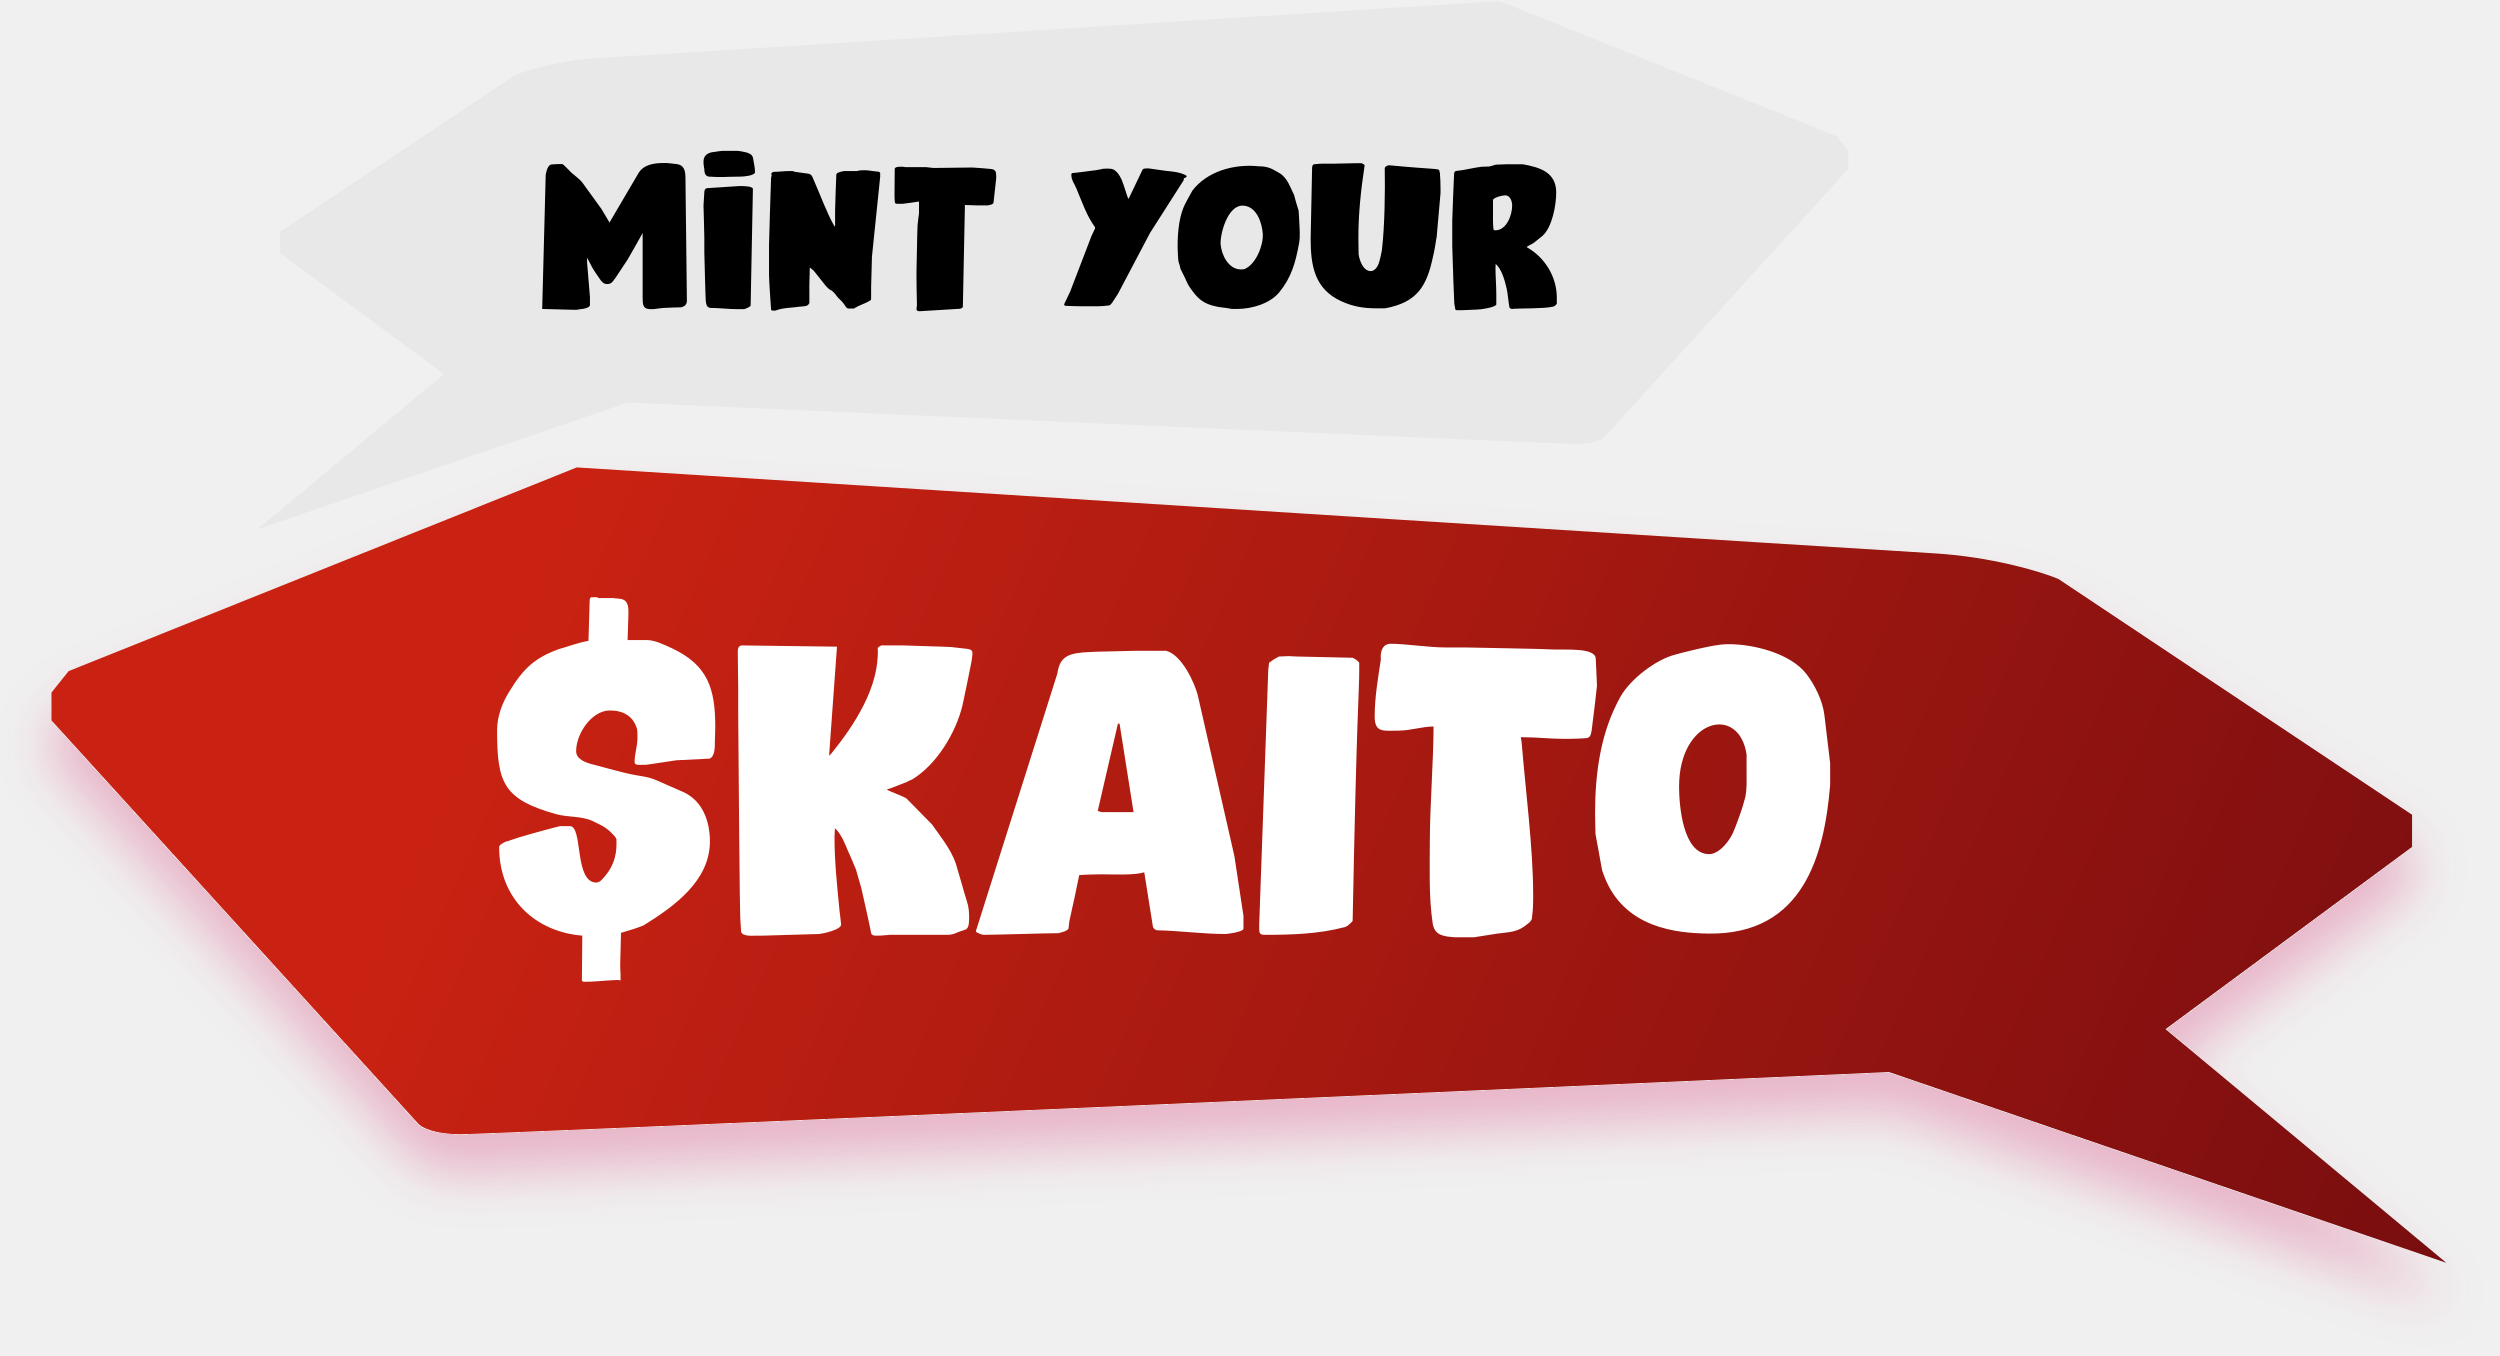
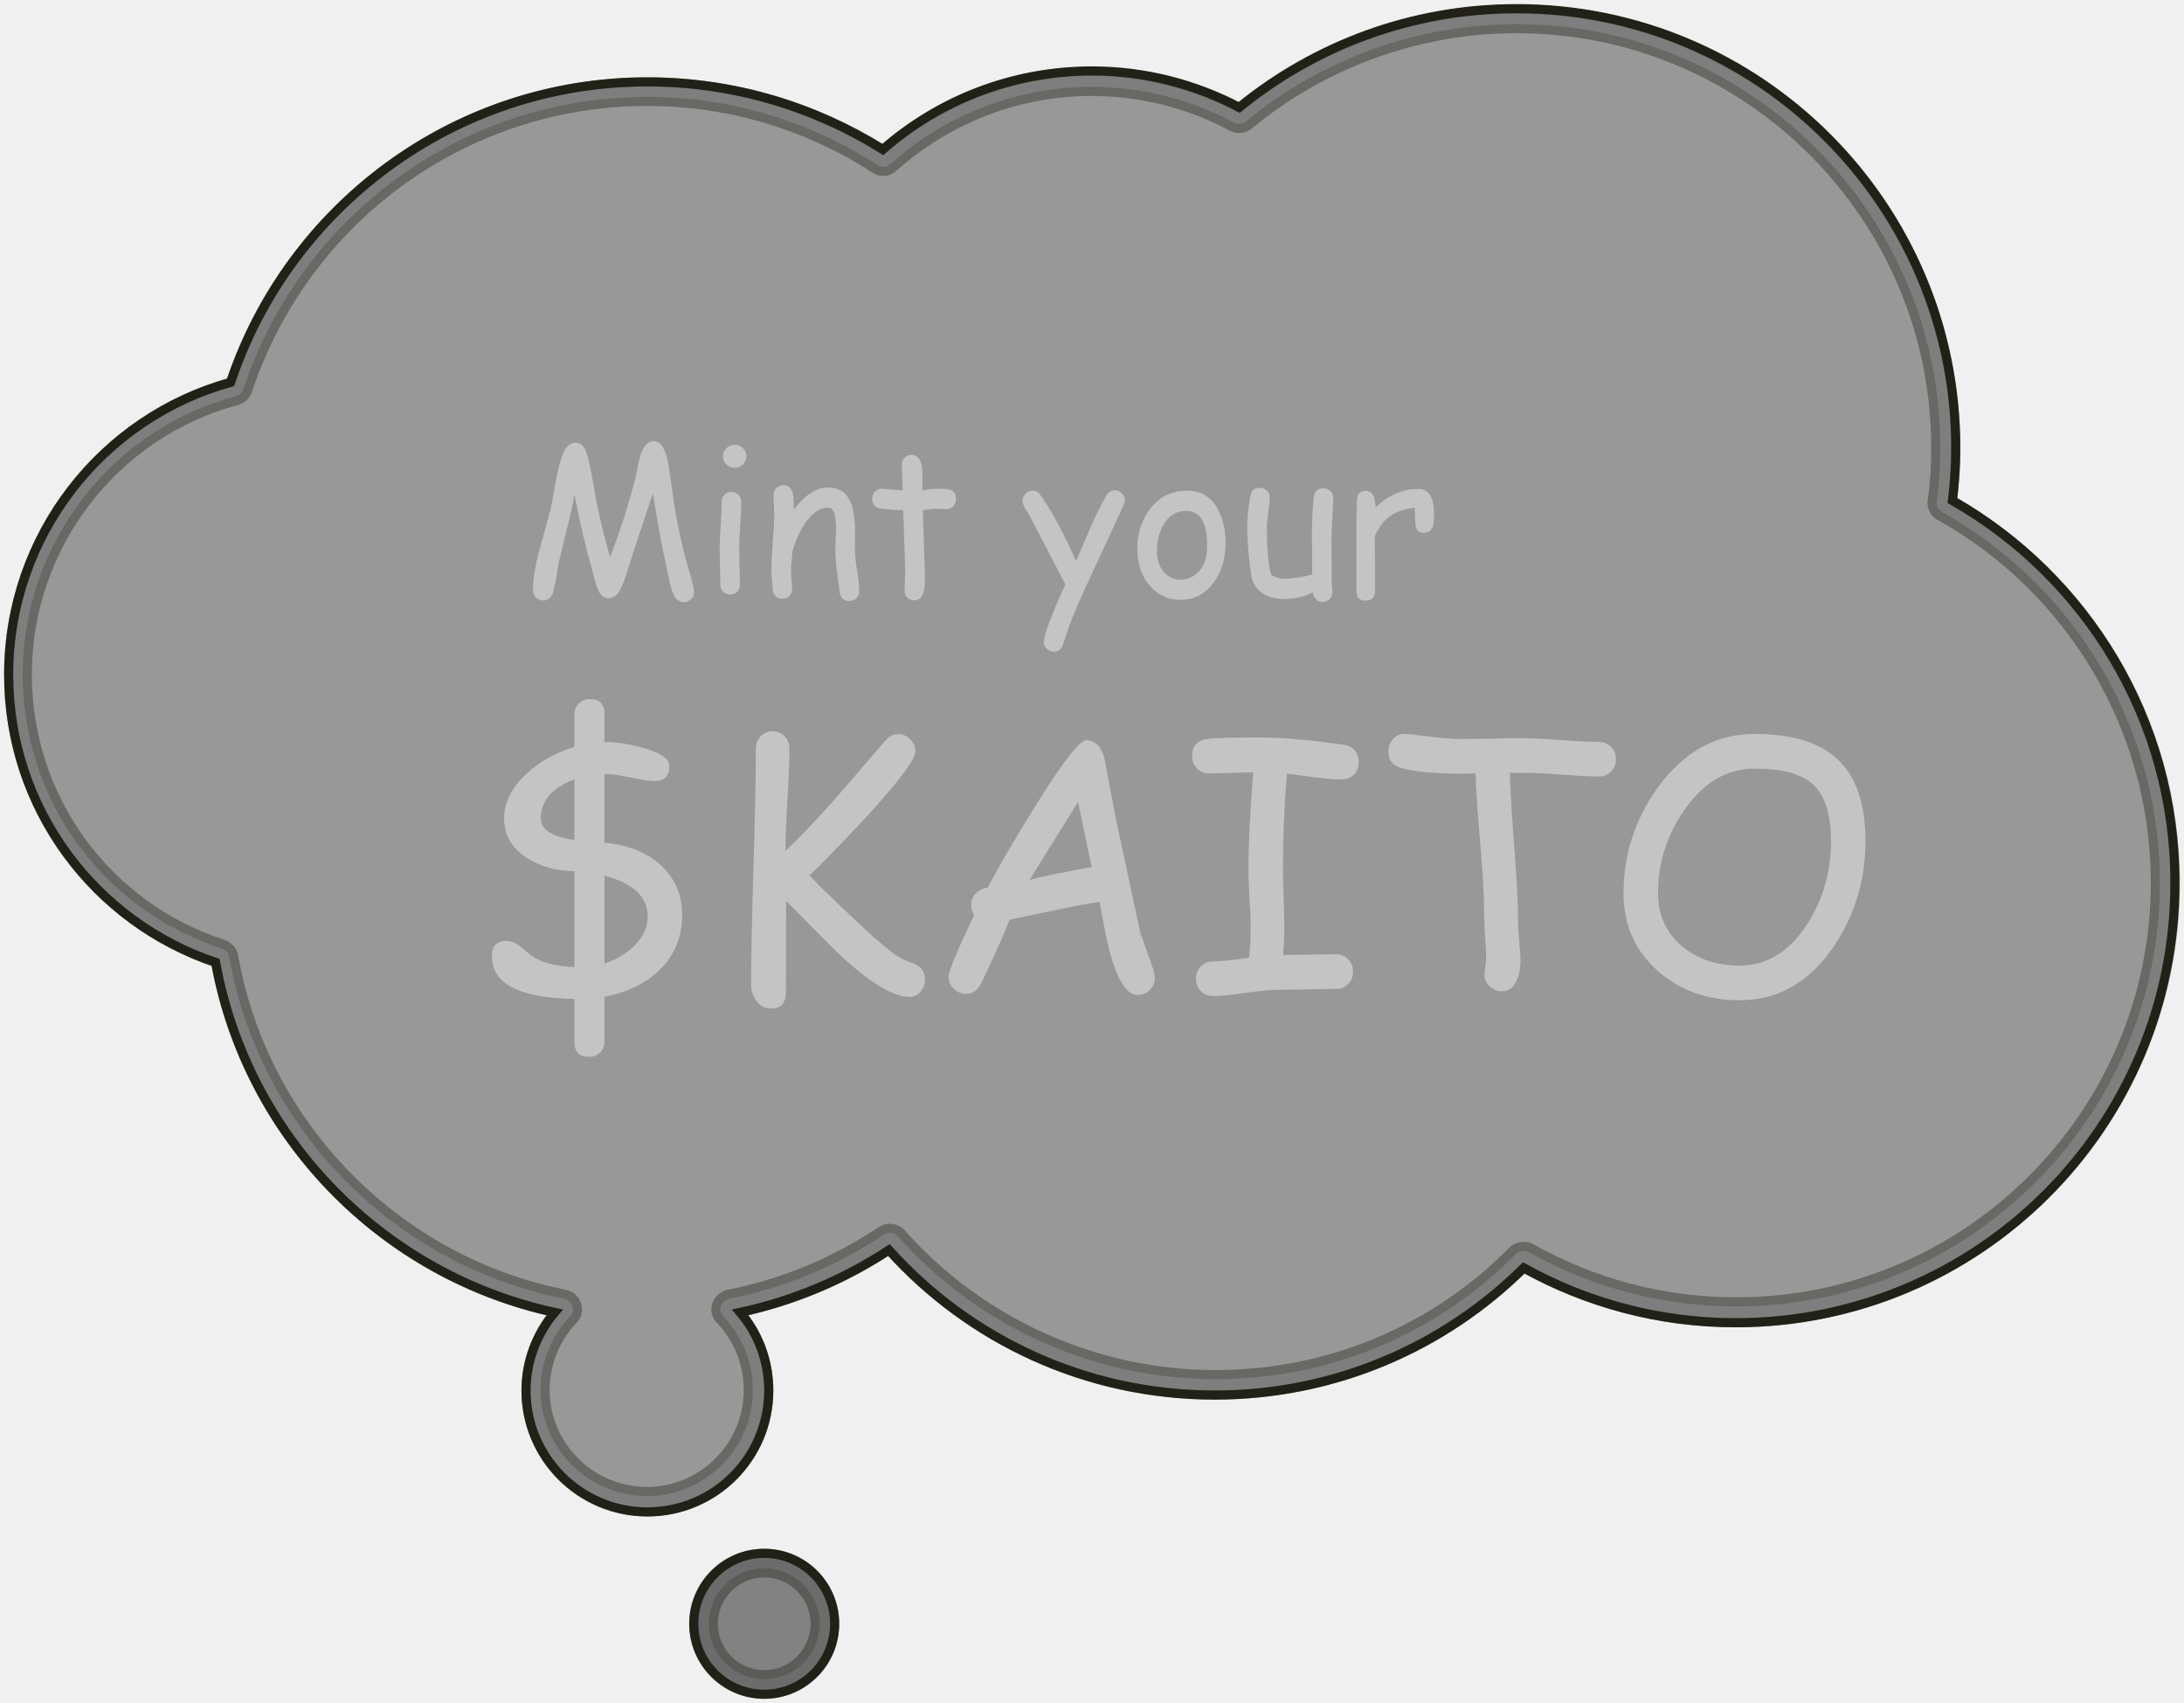
- <svg xmlns="http://www.w3.org/2000/svg" width="583" height="316" viewBox="0 0 583 316" fill="none">
-   <g filter="url(#filter0_d_504_33)">
-     <path d="M562.5 197.5L505 240L570.5 294.5L440.5 250C332.167 254.833 113.9 264.5 107.5 264.5C101.1 264.5 98.167 262.833 97.5 262L12 168V161.5L16 156.5L134.5 109C234 115.333 436.5 128.2 450.5 129C464.5 129.8 476 133.333 480 135L562.5 190V197.5Z" fill="url(#paint0_linear_504_33)" />
+ <svg xmlns="http://www.w3.org/2000/svg" width="331" height="258" viewBox="0 0 331 258" fill="none">
+   <path d="M329.62 133.877C329.689 108.977 316.016 87.31 295.911 75.833C296.224 73.259 296.41 70.565 296.41 67.868C296.41 31.109 266.612 1.311 229.853 1.311C213.935 1.311 199.313 6.904 187.81 16.266C181.129 12.765 173.516 10.75 165.5 10.75C153.384 10.75 142.284 15.226 133.805 22.639C123.457 16.195 111.226 12.404 98.116 12.404C68.726 12.404 43.755 31.519 34.947 57.931C15.544 63.299 1.311 81.116 1.311 102.25C1.311 122.531 14.415 139.707 32.675 145.837C37.477 172.265 57.949 193.218 84.057 198.866C81.383 202.055 79.719 206.196 79.719 210.698C79.719 220.863 87.951 229.095 98.116 229.095C108.28 229.095 116.512 220.863 116.512 210.698C116.512 206.203 114.909 202.058 112.187 198.864C120.372 197.097 127.997 193.835 134.723 189.417C146.895 202.941 164.546 211.387 184.103 211.387C202.364 211.387 218.921 204.021 230.935 192.124C240.439 197.397 251.414 200.432 263.063 200.432C299.822 200.432 329.619 170.636 329.62 133.877Z" fill="#151515" fill-opacity="0.4" stroke="#212117" stroke-width="1.378" />
+   <path d="M115.823 235.365C109.93 235.365 105.143 240.152 105.143 246.044C105.143 251.937 109.93 256.724 115.823 256.724C121.715 256.724 126.502 251.937 126.502 246.044C126.502 240.152 121.715 235.365 115.823 235.365Z" fill="#151515" fill-opacity="0.5" stroke="#212117" stroke-width="1.378" />
+   <path opacity="0.4" d="M184.172 208.287C166.042 208.287 148.66 200.448 136.595 186.883C135.793 185.982 134.522 185.915 133.589 186.475L133.575 186.484L133.56 186.493C126.537 191.198 118.768 194.469 110.386 196.104L110.368 196.108L110.351 196.112C109.587 196.303 108.921 196.871 108.632 197.641C108.331 198.445 108.531 199.346 109.129 199.949C111.898 202.852 113.411 206.607 113.411 210.629C113.411 219.135 106.487 225.994 98.047 225.994C89.537 225.994 82.613 219.066 82.613 210.629C82.613 206.674 84.128 202.851 86.896 199.949C87.494 199.346 87.694 198.445 87.392 197.641C87.114 196.898 86.53 196.302 85.656 196.108L85.648 196.106L85.64 196.105C60.087 191.062 39.912 170.482 35.409 144.863C35.291 143.992 34.572 143.347 33.867 143.082L33.853 143.077L33.838 143.072C16.07 137.308 4.136 120.899 4.136 102.181C4.136 82.788 17.223 65.7 35.934 60.681C36.709 60.485 37.31 59.902 37.521 59.185C46.251 33.014 70.515 15.366 98.116 15.366C110.383 15.366 122.309 18.91 132.601 25.588C133.49 26.179 134.588 26.071 135.362 25.393L135.367 25.389C143.649 17.989 154.304 13.851 165.431 13.851C172.829 13.851 180.226 15.684 186.738 19.211L186.748 19.216L186.758 19.221C187.54 19.612 188.595 19.526 189.3 18.925C200.683 9.522 215.064 4.342 229.853 4.342C264.887 4.342 293.379 32.834 293.379 67.868C293.379 70.462 293.242 73.115 292.835 75.899L292.833 75.911L292.832 75.922C292.74 76.749 293.092 77.762 294.032 78.198C314.126 89.449 326.657 110.709 326.657 133.737C326.657 168.771 298.166 197.263 263.131 197.263C252.225 197.263 241.456 194.468 231.985 189.085L231.955 189.068L231.924 189.054C231.054 188.667 229.92 188.849 229.228 189.541L229.225 189.544C217.229 201.676 201.215 208.287 184.172 208.287ZM263.063 200.432L263.065 200.432C299.89 200.293 329.689 170.567 329.689 133.806C329.689 108.977 316.086 87.31 295.911 75.9C296.224 73.326 296.41 70.633 296.41 67.937C296.41 31.177 266.613 1.38 229.853 1.38C213.935 1.38 199.313 6.973 187.81 16.334C181.129 12.834 173.516 10.819 165.5 10.819C153.385 10.819 142.286 15.294 133.807 22.706C123.458 16.194 111.226 12.404 98.116 12.404C68.726 12.404 43.755 31.519 34.947 57.93C15.544 63.299 1.311 81.116 1.311 102.249C1.311 122.531 14.415 139.707 32.675 145.837C37.477 172.265 57.949 193.218 84.057 198.866C81.383 202.054 79.719 206.196 79.719 210.698C79.719 220.863 87.951 229.095 98.116 229.095C108.28 229.095 116.512 220.863 116.512 210.698C116.512 206.202 114.909 202.058 112.187 198.864C120.372 197.097 127.997 193.835 134.723 189.417C146.895 202.94 164.546 211.387 184.103 211.387C202.364 211.387 218.921 204.02 230.935 192.124C240.439 197.397 251.414 200.432 263.063 200.432Z" fill="#151515" fill-opacity="0.5" stroke="#212117" stroke-width="1.378" />
+   <path opacity="0.4" d="M115.823 235.365C109.93 235.365 105.143 240.152 105.143 246.044C105.143 251.937 109.93 256.724 115.823 256.724C121.715 256.724 126.502 251.937 126.502 246.044C126.502 240.152 121.715 235.365 115.823 235.365ZM115.823 253.761C111.587 253.761 108.106 250.28 108.106 246.044C108.106 241.808 111.587 238.327 115.823 238.327C120.058 238.327 123.539 241.808 123.539 246.044C123.539 250.28 120.058 253.761 115.823 253.761Z" fill="#151515" fill-opacity="0.5" stroke="#212117" stroke-width="1.378" />
+   <g style="mix-blend-mode:hard-light">
+     <path d="M87.055 127.289V118.097C83.658 119.377 81.96 121.358 81.96 124.037C81.96 125.693 83.658 126.777 87.055 127.289ZM91.613 132.692V146.006C93.422 145.391 94.933 144.487 96.145 143.292C97.493 141.926 98.167 140.45 98.167 138.862C98.167 135.892 95.983 133.835 91.613 132.692ZM91.613 108.112V112.439H91.715C93.354 112.439 95.223 112.72 97.323 113.284C100.071 114.018 101.445 114.957 101.445 116.1C101.445 117.602 100.685 118.353 99.166 118.353C98.483 118.353 97.28 118.174 95.556 117.816C93.849 117.44 92.534 117.261 91.613 117.278V127.699C95.385 128.04 98.338 129.278 100.472 131.411C102.418 133.391 103.391 135.781 103.391 138.581C103.391 142.012 102.204 144.854 99.832 147.107C97.732 149.087 94.993 150.393 91.613 151.024V157.835C91.613 158.501 91.391 159.047 90.947 159.474C90.52 159.917 89.974 160.139 89.308 160.139C87.806 160.139 87.055 159.388 87.055 157.886V151.357C78.725 151.238 74.56 149.078 74.56 144.879C74.56 143.343 75.269 142.575 76.686 142.575C77.488 142.575 78.256 142.891 78.99 143.522C80.082 144.461 80.91 145.075 81.474 145.366C82.839 146.048 84.7 146.441 87.055 146.543V132.026H86.85C84.205 131.924 81.917 131.275 79.989 130.08C77.599 128.612 76.404 126.572 76.404 123.961C76.404 121.622 77.496 119.42 79.681 117.355C81.695 115.443 84.153 114.052 87.055 113.181V108.265C87.055 107.6 87.277 107.045 87.721 106.601C88.182 106.157 88.745 105.935 89.411 105.935C90.879 105.935 91.613 106.661 91.613 108.112ZM137.879 151.05C135.285 151.05 131.589 148.771 126.793 144.213L119.137 136.507V136.865L119.112 150.282C119.112 151.972 118.369 152.816 116.884 152.816C115.911 152.816 115.134 152.39 114.554 151.536C114.076 150.836 113.837 150.077 113.837 149.257C113.837 145.263 113.957 139.289 114.196 131.335C114.435 123.38 114.554 117.415 114.554 113.437C114.554 112.703 114.793 112.08 115.271 111.568C115.766 111.056 116.372 110.8 117.089 110.8C117.823 110.8 118.429 111.056 118.907 111.568C119.402 112.08 119.649 112.703 119.649 113.437C119.649 115.093 119.547 117.671 119.342 121.17C119.137 124.55 119.043 127.136 119.06 128.928C121.348 126.76 123.934 124.037 126.818 120.76L134.167 112.234C134.747 111.568 135.396 111.235 136.113 111.235C136.795 111.235 137.401 111.491 137.931 112.004C138.46 112.516 138.724 113.139 138.724 113.873C138.724 114.999 136.522 118.003 132.118 122.885C129.08 126.214 125.939 129.474 122.696 132.666C124.744 134.817 127.954 137.906 132.323 141.935L135.012 144.188C135.985 144.939 137.034 145.502 138.161 145.878C139.509 146.322 140.184 147.166 140.184 148.413C140.184 148.993 140.005 149.548 139.646 150.077C139.202 150.725 138.613 151.05 137.879 151.05ZM172.419 150.768C170.849 150.768 169.483 148.754 168.323 144.726C167.879 143.189 167.324 140.501 166.658 136.66C164.917 136.899 162.639 137.326 159.822 137.94L153.011 139.349C152.158 141.585 150.698 144.854 148.633 149.155C148.087 150.111 147.344 150.589 146.406 150.589C145.723 150.589 145.108 150.341 144.562 149.846C144.033 149.351 143.768 148.737 143.768 148.003C143.768 147.184 145.057 144.068 147.635 138.657C147.344 138.214 147.199 137.701 147.199 137.121C147.199 135.739 148.036 134.851 149.708 134.458C151.654 130.805 154.112 126.606 157.082 121.861C161.128 115.392 163.646 112.157 164.636 112.157C165.984 112.157 166.906 113.096 167.401 114.974L169.014 123.577L172.829 141.371L174.288 145.417C174.783 146.799 175.031 147.721 175.031 148.182C175.031 148.916 174.766 149.531 174.237 150.026C173.708 150.521 173.102 150.768 172.419 150.768ZM163.381 121.503L156.058 133.306C158.124 132.777 161.256 132.137 165.455 131.386L163.381 121.503ZM203.272 118.097C202.18 118.097 200.806 117.986 199.15 117.764L195.028 117.227C194.635 122.194 194.439 126.939 194.439 131.463C194.439 132.657 194.473 134.134 194.541 135.892C194.61 137.65 194.644 139.127 194.644 140.322C194.644 141.926 194.584 143.386 194.464 144.7L202.53 144.598C203.247 144.598 203.844 144.854 204.322 145.366C204.817 145.861 205.065 146.475 205.065 147.209C205.065 147.96 204.817 148.592 204.322 149.104C203.844 149.599 203.247 149.846 202.53 149.846C201.574 149.846 200.14 149.872 198.228 149.923C196.316 149.957 194.883 149.974 193.927 149.974C192.8 149.974 191.11 150.128 188.857 150.435C186.621 150.76 184.931 150.922 183.788 150.922C183.071 150.922 182.465 150.666 181.97 150.154C181.492 149.659 181.253 149.044 181.253 148.31C181.253 147.576 181.492 146.953 181.97 146.441C182.465 145.929 183.071 145.673 183.788 145.673C184.897 145.673 186.732 145.494 189.292 145.135C189.463 143.753 189.548 142.174 189.548 140.398C189.548 139.221 189.489 137.787 189.369 136.097C189.267 134.39 189.216 132.956 189.216 131.795C189.216 127.852 189.455 122.928 189.933 117.022L186.604 117.124L183.275 117.201C182.541 117.201 181.927 116.954 181.432 116.459C180.937 115.964 180.689 115.332 180.689 114.564C180.689 112.976 181.492 112.106 183.096 111.952C184.479 111.816 187.065 111.747 190.854 111.747C194.251 111.747 198.51 112.114 203.631 112.848C205.15 113.07 205.909 113.984 205.909 115.588C205.909 116.39 205.619 117.03 205.039 117.508C204.527 117.901 203.938 118.097 203.272 118.097ZM242.319 117.662C241.055 117.662 239.109 117.56 236.481 117.355C233.92 117.167 231.974 117.082 230.643 117.099H228.825C228.876 119.454 229.107 123.278 229.516 128.569C229.892 133.502 230.08 137.335 230.08 140.066C230.08 140.663 230.139 141.568 230.259 142.78C230.378 143.992 230.438 144.905 230.438 145.519C230.438 146.68 230.25 147.679 229.875 148.515C229.397 149.642 228.654 150.205 227.647 150.205C226.965 150.205 226.35 149.966 225.804 149.488C225.258 149.01 224.985 148.395 224.985 147.644C224.985 147.388 225.027 147.004 225.113 146.492C225.198 145.98 225.241 145.596 225.241 145.34C225.241 144.504 225.181 143.249 225.061 141.576C224.959 139.903 224.908 138.64 224.908 137.787C224.908 135.346 224.711 131.915 224.319 127.494C223.909 122.715 223.679 119.284 223.628 117.201L221.298 117.227C217.559 117.227 214.623 116.954 212.49 116.407C211.107 116.049 210.416 115.204 210.416 113.873C210.416 113.173 210.638 112.558 211.082 112.029C211.594 111.432 212.251 111.159 213.053 111.21C213.65 111.244 215.016 111.398 217.15 111.671C218.857 111.875 220.239 111.978 221.298 111.978C222.322 111.978 223.875 111.961 225.957 111.927C228.04 111.875 229.593 111.85 230.617 111.85C231.932 111.85 233.878 111.944 236.455 112.132C239.05 112.319 241.004 112.413 242.319 112.413C243.053 112.413 243.667 112.669 244.162 113.181C244.657 113.676 244.905 114.299 244.905 115.05C244.905 115.784 244.657 116.407 244.162 116.919C243.667 117.415 243.053 117.662 242.319 117.662ZM263.621 151.562C258.808 151.562 254.728 150.119 251.382 147.235C247.832 144.162 246.057 140.202 246.057 135.354C246.057 129.448 247.806 124.08 251.306 119.249C255.214 113.89 260.088 111.21 265.926 111.21C271.541 111.21 275.715 112.473 278.446 114.999C281.297 117.628 282.722 121.776 282.722 127.443C282.722 133.349 281.117 138.674 277.908 143.42C274.221 148.848 269.459 151.562 263.621 151.562ZM265.926 116.459C261.743 116.459 258.202 118.541 255.3 122.706C252.62 126.53 251.28 130.746 251.28 135.354C251.28 138.649 252.5 141.329 254.941 143.394C257.28 145.34 260.173 146.313 263.621 146.313C267.769 146.313 271.191 144.222 273.888 140.04C276.295 136.302 277.499 132.103 277.499 127.443C277.499 123.363 276.585 120.496 274.759 118.84C273.018 117.252 270.073 116.459 265.926 116.459Z" fill="#B6B6B6" />
  </g>
-   <path d="M65.314 59.016L103.51 87.248L60 123.451L146.356 93.89C218.32 97.101 363.31 103.522 367.561 103.522C371.813 103.522 373.761 102.415 374.204 101.862L431 39.419V35.102L428.343 31.78L349.626 0.227C283.53 4.434 149.013 12.981 139.714 13.513C130.414 14.044 122.774 16.391 120.117 17.498L65.314 54.034V59.016Z" fill="#E8E8E8" />
-   <path d="M146.544 143.312V142.544C146.544 139.088 144.432 139.76 142.992 139.472H139.536C139.248 139.184 138.768 139.28 138.48 139.28H137.808C137.808 139.28 137.52 139.568 137.52 139.856L137.232 149.456C134.832 149.84 132.432 150.8 130.32 151.376C124.752 153.392 122.064 155.888 118.896 161.072C117.168 163.76 115.92 167.024 115.92 170.288C115.92 182.576 117.36 186.416 129.744 189.872C132.528 190.64 135.696 190.256 138.288 191.504C138.384 191.504 138.384 191.6 138.48 191.6C140.88 192.752 141.648 193.136 143.376 195.056C143.472 195.152 143.76 195.632 143.76 195.728V197.072C143.76 199.568 142.896 202.16 141.264 204.08C140.784 204.656 140.016 205.808 139.056 205.808C133.872 205.808 135.984 192.656 132.912 192.656H130.608C130.416 192.656 123.6 194.48 120.816 195.344C120.432 195.44 118.416 196.208 117.84 196.304C117.36 196.592 116.4 196.976 116.4 197.552C116.4 209.648 124.944 217.328 135.792 218.192L135.696 228.656C135.696 228.752 135.984 228.944 135.984 228.944H136.656C139.44 228.944 144.528 228.272 144.72 228.656C144.72 227.408 144.72 226.64 144.624 225.296L144.816 217.52C144.912 217.52 145.104 217.424 145.2 217.424C146.832 216.944 148.464 216.464 150.096 215.792C157.2 211.376 165.552 205.424 165.552 196.208C165.552 191.504 163.824 186.704 159.312 184.688L152.976 181.904C150.96 181.04 148.752 180.944 146.736 180.464C145.68 180.272 140.016 178.736 138.576 178.352C136.944 177.968 134.352 177.2 134.352 175.184C134.352 171.056 138 165.68 142.224 165.68C145.392 165.68 147.696 167.024 148.56 170C148.656 170.384 148.656 171.728 148.656 172.112C148.656 174.032 147.984 175.76 147.984 177.68C147.984 178.544 149.04 178.352 149.616 178.352H150.672L157.776 177.296L165.456 176.912C166.704 176.432 166.704 174.32 166.704 173.168V172.976C166.704 172.784 166.8 170.384 166.8 169.52C166.8 160.592 165.072 155.12 156.72 151.184C154.992 150.416 152.784 149.264 150.864 149.264H146.352L146.544 143.312ZM172.144 160.208C172.144 161.648 172.144 165.776 172.144 166.16C172.24 180.08 172.528 213.488 172.624 213.968L172.816 217.136C172.912 218.48 175.6 218.192 176.272 218.192C176.752 218.192 177.808 218.192 177.904 218.192C179.92 218.096 189.04 217.904 191.056 217.808C191.92 217.712 196.144 216.848 196.144 215.6C196.144 215.504 196.144 215.504 196.144 215.504C196.144 215.12 195.76 212.528 195.76 212.24C195.184 206.192 194.608 201.008 194.608 195.248C194.608 194.96 194.704 193.52 194.704 193.136C196.144 194.384 197.2 197.072 197.776 198.512C198.16 199.184 199.312 202.16 199.6 202.736C199.792 203.408 200.656 206.48 200.848 207.056C201.232 208.688 202.864 215.984 203.152 217.616C203.344 218.288 204.208 218.192 204.688 218.192C205.744 218.192 206.32 218.096 207.472 218H221.2C221.296 218 222.064 217.904 222.352 217.808C222.736 217.616 224.848 216.848 225.232 216.752C226 216.368 226 214.832 226 214.16C226 214.064 226 213.968 226 213.968C226 212.72 225.904 211.472 225.52 210.32C225.04 208.88 223.312 202.64 222.928 201.488C222.352 199.664 221.2 197.744 220.144 196.208C220.048 196.112 220.048 196.016 219.952 195.92C219.28 194.96 217.456 192.368 217.36 192.272L211.408 186.224C210.64 185.648 206.992 184.4 206.8 184.112C207.568 183.92 210.64 182.672 211.408 182.384C211.6 182.288 212.464 181.808 212.656 181.808C218.416 178.352 222.928 170.864 224.464 164.432C224.656 163.568 226.192 156.272 226.576 154.16C226.576 153.968 226.768 152.912 226.768 152.624C226.768 152.624 226.768 152.336 226.768 152.24C226.768 151.472 226 151.376 225.328 151.28H225.232C224.464 151.184 222.064 150.896 221.872 150.896C220.624 150.8 212.848 150.608 210.64 150.512C210.64 150.512 208.816 150.512 208.144 150.512C207.76 150.512 205.936 150.512 205.552 150.512C205.264 150.608 204.976 150.8 204.688 151.088C205.168 160.112 199.216 169.136 193.84 175.76C193.744 175.856 193.456 176.144 193.36 176.24V175.952L195.184 150.8L172.912 150.512C172.24 150.704 172.144 150.992 172.048 151.76C172.048 152.624 172.144 159.344 172.144 160.208ZM227.576 217.136C227.576 217.52 229.016 218 229.4 218H229.496C232.088 218 244.376 217.616 246.872 217.616C247.736 217.328 248.696 217.232 249.176 216.56C249.176 216.272 249.368 215.12 249.368 214.832C249.752 213.296 251.384 205.616 251.672 204.08C252.44 203.984 255.896 203.888 256.664 203.888C259.16 203.888 264.632 204.176 266.84 203.408L268.856 216.08C268.952 216.56 269.432 216.848 269.816 216.944C275.096 217.04 280.376 217.808 285.752 217.808C286.232 217.808 289.976 217.328 289.976 216.56V213.584L287.864 199.664L279.32 162.128C278.648 159.44 275.672 152.72 271.928 151.76C271.352 151.76 268.952 151.76 268.376 151.76C267.608 151.76 265.112 151.76 264.92 151.76C262.52 151.856 255.032 151.952 254.264 152.048C249.368 152.24 247.16 152.912 246.584 157.04L227.576 217.136ZM255.992 189.104L260.696 168.752H261.08L264.344 189.392H256.856L255.992 189.104ZM293.644 216.56C293.644 217.808 293.932 218 295.084 218C301.228 218 307.372 217.808 313.324 216.272C313.516 216.272 314.188 215.984 314.38 215.792C314.764 215.504 315.436 214.832 315.436 214.736C316.396 165.2 316.972 161.552 316.972 156.464C316.972 156.176 316.972 154.832 316.972 154.544C316.588 154.064 316.108 153.68 315.436 153.392C313.612 153.392 304.588 153.104 302.572 153.104C302.476 153.104 300.94 153.008 300.46 153.008C300.172 153.008 298.636 153.104 298.252 153.104C297.868 153.296 296.812 153.872 296.236 154.352C296.14 154.448 295.948 154.544 295.948 154.544L295.756 156.272L293.644 215.6C293.644 215.696 293.644 216.368 293.644 216.56ZM333.44 196.016C333.44 202.352 333.152 208.976 334.112 215.408C334.592 218.288 336.896 218.384 339.392 218.576C339.392 218.576 341.12 218.576 341.6 218.576C342.176 218.576 343.616 218.576 343.712 218.576C344.288 218.48 348.608 217.808 349.184 217.712C352.16 217.328 353.984 217.424 356.288 215.408C356.576 215.216 357.248 214.64 357.248 214.064C357.536 211.856 357.536 210.704 357.536 208.592C357.536 197.84 355.712 183.824 354.848 173.168C354.848 172.976 354.656 172.112 354.656 171.92C354.752 171.92 355.04 171.92 355.136 171.92C358.4 171.92 361.568 172.304 364.832 172.304C365.024 172.304 365.792 172.304 365.888 172.304C366.56 172.304 369.536 172.208 370.112 172.112C370.976 171.824 370.976 171.248 371.168 170.384C371.552 167.504 372.416 160.208 372.416 159.92L372.128 153.584C372.032 150.992 365.12 151.568 362.528 151.472C359.552 151.28 345.152 151.088 342.08 150.992C341.792 150.992 338.528 150.992 337.376 150.992C332.96 150.992 327.968 150.128 324.32 150.128C322.4 150.128 321.824 151.952 322.016 153.776C321.344 158.192 320.576 162.608 320.576 167.12C320.576 170.96 322.688 170.384 326.144 170.384C328.928 170.384 331.616 169.424 334.304 169.424C334.304 177.104 333.44 188.24 333.44 196.016ZM371.974 189.68C371.974 190.928 372.07 194.192 372.07 194.48L373.606 202.928C373.606 203.024 373.99 203.888 374.086 204.272C378.694 216.464 390.982 217.616 398.47 217.712C420.55 218 425.446 199.376 426.79 183.056C426.79 182.864 426.79 180.944 426.79 180.368C426.79 179.792 426.79 178.064 426.79 177.968L425.446 166.736C425.062 163.472 423.238 159.728 421.222 157.136C417.478 152.336 408.934 150.224 403.174 150.224C400.678 150.224 398.47 150.8 396.166 151.28C395.782 151.376 392.038 152.24 390.79 152.624C386.086 153.776 380.134 158.48 377.926 162.416C373.222 170.768 371.974 180.368 371.974 189.68ZM391.558 183.44C391.558 167.504 405.574 164.24 407.302 175.952C407.302 176.624 407.302 179.408 407.302 180.08C407.302 182.192 407.398 183.824 407.014 185.84C406.918 186.128 406.63 187.28 406.534 187.568C406.342 188.432 404.806 192.656 404.422 193.52C403.654 195.728 401.062 199.184 398.566 199.184C392.422 199.184 391.558 187.76 391.558 183.44Z" fill="white" />
-   <path d="M133.64 72.24C133.88 72.24 134.408 72.24 134.456 72.24C134.6 72.24 135.704 72.048 136.088 72C136.472 71.952 137.576 71.664 137.576 71.136V69.312L136.904 61.152V60.096C137.096 60.48 138.008 62.208 138.2 62.544C138.248 62.688 139.4 64.416 139.832 64.992C140.216 65.616 140.792 66.24 141.512 66.24C142.52 66.24 142.808 65.808 143.336 65.04C143.384 64.992 143.384 64.992 143.432 64.944C144.056 63.984 146.12 60.912 146.36 60.528C146.888 59.616 149.384 55.248 149.864 54.336V69.312C149.864 70.992 149.864 72.096 151.736 72.096C151.88 72.096 152.312 72.096 152.36 72.096C152.6 72.048 154.568 71.808 154.808 71.808C155.432 71.76 158.312 71.664 158.888 71.664C159.704 71.424 160.136 71.04 160.184 70.176L159.848 41.568C159.848 39.888 159.608 38.448 157.688 38.256C157.304 38.208 155.72 38.016 155.48 38.016C155.432 38.016 155.048 38.016 154.856 38.016C152.648 38.016 150.152 38.304 148.904 40.368L142.136 51.888L140.216 48.672L135.944 42.768C135.32 41.856 134.024 40.944 133.256 40.272C133.016 39.984 131.72 38.736 131.432 38.448C131.144 38.208 131.048 38.256 130.712 38.256C129.992 38.256 129.32 38.304 128.648 38.352C128.6 38.352 128.6 38.352 128.552 38.352C127.688 38.544 127.352 40.128 127.256 40.8L126.44 72.048L133.64 72.24ZM165.641 71.808C167.801 71.808 169.817 72.096 171.929 72.096C172.121 72.096 173.321 72.096 173.513 72.096C173.801 72.048 175.001 71.568 175.049 71.232L175.577 44.064C175.529 43.392 173.273 43.392 172.889 43.392C172.745 43.392 172.361 43.392 172.361 43.392L165.017 43.872C164.393 43.92 164.297 44.304 164.249 44.784C164.201 45.456 164.057 47.712 164.057 47.952C164.057 48.144 164.249 54.48 164.249 55.44C164.249 56.352 164.249 58.8 164.249 58.944C164.297 60.384 164.489 68.784 164.585 70.224C164.777 71.184 164.729 71.568 165.641 71.808ZM165.257 41.184C166.601 41.28 167.273 41.28 168.617 41.28C168.953 41.28 170.009 41.232 170.057 41.232C170.489 41.232 172.457 41.184 172.793 41.184C173.801 41.136 175.481 40.992 176.057 40.32C176.057 40.224 176.057 40.032 176.057 39.984C176.057 39.072 175.769 37.872 175.625 36.96C175.481 35.808 174.281 35.568 173.033 35.328C172.937 35.28 172.793 35.28 172.697 35.28C172.601 35.232 172.121 35.184 172.025 35.184H168.425C168.329 35.184 167.081 35.328 166.649 35.424C163.625 35.664 163.961 37.728 164.201 39.168C164.249 39.312 164.249 39.456 164.249 39.648C164.297 40.272 164.393 40.992 165.257 41.184ZM179.818 72.24C180.01 72.48 180.25 72.432 180.49 72.432C180.538 72.432 180.778 72.432 180.826 72.432C182.698 71.712 184.522 71.808 186.442 71.52C187.306 71.376 188.362 71.616 188.746 70.656C188.698 67.872 188.746 65.184 188.842 62.448H188.938L189.754 63.12C190.186 63.696 192.154 66.096 192.538 66.624C192.682 66.768 193.21 67.344 193.354 67.44C193.402 67.488 194.026 67.776 194.074 67.872C194.794 68.448 194.794 68.688 195.466 69.456C195.562 69.552 196.57 70.512 196.618 70.656C196.954 70.944 197.29 71.952 197.866 71.952H199.162C199.162 71.952 199.306 71.856 199.354 71.808C200.458 71.136 201.754 70.8 202.858 70.128C203.002 70.08 203.098 69.888 203.146 69.744C203.146 69.312 203.146 67.344 203.146 66.912C203.194 64.992 203.338 60.048 203.338 59.856L205.258 41.232V40.32C205.258 40.224 204.922 40.032 204.874 40.032C203.722 39.984 202.714 39.696 201.609 39.696C200.938 39.696 200.554 39.696 199.834 39.888H196.762C196.234 40.08 195.37 40.08 195.034 40.608C194.986 41.904 194.746 47.808 194.746 49.104C194.746 49.632 194.746 51.936 194.746 52.416L194.65 52.896C192.634 49.296 191.29 45.408 189.609 41.616C189.562 41.472 189.37 41.04 189.322 41.04C189.178 40.752 188.842 40.56 188.554 40.512L185.434 40.08L184.81 39.888C184.81 39.888 184.282 39.888 184.09 39.888C182.842 39.888 181.642 40.08 180.298 40.08C180.202 40.128 179.866 40.416 179.818 40.512C179.818 40.56 179.962 40.752 179.962 40.8C179.962 40.896 179.866 41.328 179.818 41.376C179.722 43.776 179.386 54.768 179.338 57.12C179.338 57.36 179.338 59.904 179.338 60.816C179.338 61.632 179.338 63.984 179.338 64.128C179.338 65.328 179.722 71.04 179.818 72.24ZM213.737 72.096C213.737 72.528 214.121 72.576 214.505 72.576L223.913 72C224.105 71.952 224.537 71.76 224.537 71.568L225.017 47.808C225.065 47.808 225.065 47.808 225.113 47.808C226.121 47.808 227.129 47.904 228.137 47.904C228.473 47.904 229.961 47.904 230.249 47.904C230.633 47.856 231.641 47.712 231.689 47.232L232.313 41.616C232.313 41.616 232.313 41.28 232.313 41.184C232.313 40.176 232.265 39.552 231.113 39.408C230.489 39.312 227.513 39.12 226.889 39.072C226.889 39.072 226.265 39.072 226.025 39.072C223.289 39.072 220.553 39.168 217.769 39.168C217.721 39.168 217.625 39.168 217.625 39.168C217.385 39.12 216.185 39.024 215.945 38.976H211.145C210.713 38.88 210.473 38.88 210.041 38.88C209.705 38.88 208.649 38.88 208.649 39.408C208.649 41.328 208.601 43.296 208.601 45.312C208.601 46.032 208.601 46.56 208.697 47.28C208.745 47.424 208.985 47.472 209.081 47.52C209.225 47.52 209.705 47.52 209.849 47.52C209.993 47.52 210.521 47.52 210.521 47.52C211.145 47.472 213.689 47.088 214.313 46.992C214.313 47.232 214.313 48.192 214.313 48.384C214.313 48.72 214.313 49.68 214.313 49.776C214.265 50.064 213.977 52.224 213.977 52.512C213.881 53.952 213.785 61.872 213.737 62.688C213.689 63.888 213.785 69.984 213.833 71.184C213.785 71.568 213.737 71.76 213.737 72.096ZM248.547 71.328C250.323 71.424 251.907 71.424 253.683 71.424C255.507 71.424 256.755 71.472 258.579 71.232C258.867 71.232 259.251 70.752 259.347 70.608L260.691 68.544L268.179 54.336L276.051 42C275.907 41.28 276.723 41.568 276.723 41.136C276.723 40.992 276.579 40.896 276.435 40.8C275.043 40.176 273.843 40.032 272.355 39.888C272.211 39.888 272.019 39.84 271.875 39.84C271.299 39.744 268.419 39.36 267.795 39.264C267.795 39.264 267.651 39.264 267.603 39.264C267.363 39.264 266.595 39.264 266.451 39.552L263.187 46.368C263.139 46.368 263.091 46.224 263.043 46.176C262.659 45.216 262.419 44.256 262.035 43.152C261.651 41.952 260.691 39.552 259.059 39.36C258.963 39.36 258.339 39.312 258.195 39.312C257.955 39.312 257.331 39.36 257.235 39.36C257.139 39.36 255.987 39.648 255.843 39.648C254.979 39.744 250.899 40.32 250.035 40.368L249.843 40.56C249.843 40.56 249.843 40.8 249.843 40.848C249.843 42 250.611 42.96 251.043 44.016C252.339 47.088 253.347 50.208 255.363 52.992V53.28L254.547 55.008L249.555 68.016C249.411 68.304 248.691 69.84 248.547 70.128C248.499 70.32 248.163 70.8 248.163 70.992C248.163 71.232 248.307 71.28 248.547 71.328ZM274.804 60.912C274.9 61.2 275.284 62.448 275.284 62.688C275.332 62.736 275.38 62.928 275.428 62.976C275.524 63.168 276.196 64.512 276.292 64.704C276.676 65.52 276.916 66.192 277.396 66.912C279.268 69.648 280.516 70.848 283.828 71.52C283.876 71.52 284.212 71.616 284.356 71.616C285.364 71.76 286.228 71.808 287.236 72.048C287.428 72.048 288.292 72.048 288.484 72.048C291.94 72.048 296.164 70.8 298.324 68.16C301.156 64.704 302.116 61.248 302.932 56.784C303.268 55.056 303.028 53.136 302.98 51.408C302.932 51.072 302.884 49.44 302.836 49.104C302.644 48.576 301.876 45.984 301.78 45.456C301.732 45.408 301.684 45.216 301.636 45.168C300.868 43.584 300.244 41.664 298.612 40.512C298.564 40.464 297.892 40.08 297.796 40.032C296.452 39.216 295.348 38.784 293.668 38.784C293.62 38.784 293.572 38.784 293.572 38.784C287.716 38.16 281.476 39.984 278.068 44.448C277.732 44.976 276.292 47.664 276.052 48.24C274.756 51.264 274.516 55.632 274.66 58.8C274.66 59.136 274.756 60.624 274.804 60.912ZM284.644 56.88C284.548 54.336 286.324 47.952 289.732 47.952C293.092 47.952 294.34 52.128 294.484 54.576C294.628 57.216 292.852 61.776 290.116 62.784C289.972 62.784 289.54 62.832 289.396 62.832C286.372 62.832 284.788 59.232 284.644 56.88ZM305.643 55.632C305.643 61.776 306.459 67.392 312.843 70.272C315.627 71.52 317.979 71.904 321.147 71.904C321.387 71.904 322.635 71.904 322.971 71.904C330.603 70.512 332.763 66.624 334.203 59.712C334.443 58.848 334.875 56.256 334.971 55.536C334.971 55.44 335.019 55.44 335.019 55.392L335.931 45.024C335.931 44.976 335.931 44.304 335.931 44.016C335.931 42.672 335.883 41.808 335.787 40.32C335.787 40.32 335.691 40.08 335.691 40.032V39.984C335.691 39.936 335.691 39.936 335.691 39.936C335.547 39.168 335.595 39.648 323.979 38.544C323.595 38.544 323.067 38.784 322.923 39.168C323.019 44.832 322.923 52.656 322.251 58.416C322.203 58.752 321.819 60.384 321.723 60.768C321.531 61.632 320.859 63.216 319.659 63.216C317.835 63.216 317.019 60.624 316.827 59.28C316.827 58.8 316.779 56.448 316.779 55.872C316.779 55.584 316.779 55.344 316.779 55.056C316.779 50.208 317.307 44.592 318.219 38.64V38.544C318.219 38.352 317.595 38.112 317.547 38.064C317.403 38.064 316.923 38.064 316.827 38.064C316.635 38.064 316.155 38.064 316.107 38.064C315.627 38.064 311.979 38.16 311.499 38.16C309.915 38.208 308.139 38.064 306.507 38.304C306.075 38.352 306.027 38.736 305.979 39.12C305.979 39.168 305.979 39.168 305.979 39.216L305.691 53.328C305.691 53.52 305.643 55.152 305.643 55.632ZM338.666 54.48C338.666 55.2 338.666 57.264 338.666 57.408C338.762 61.104 339.098 70.512 339.146 70.848L339.386 72.144C339.386 72.432 340.25 72.336 340.346 72.336C340.442 72.336 340.97 72.336 341.018 72.336C341.738 72.288 344.138 72.192 344.426 72.192C345.338 72.192 348.554 71.712 348.938 71.04C348.938 70.656 348.938 69.024 348.938 68.688C348.938 66.576 348.746 64.512 348.746 62.448C348.746 62.304 348.794 61.68 348.794 61.536C350.282 62.88 350.954 65.568 351.386 67.44C351.53 67.92 351.866 71.184 352.01 71.712C352.202 72 352.442 72.048 352.73 72.048C352.826 72.048 353.066 72 353.066 72C354.026 71.904 360.266 72 362.09 71.52C362.474 71.472 362.81 71.184 363.05 70.848C363.05 70.656 363.05 69.6 363.05 69.408C363.05 64.56 360.266 60 356.042 57.648C356.186 57.312 357.338 56.928 357.674 56.64C358.106 56.304 359.498 55.2 359.642 55.056C361.994 53.04 362.906 47.808 362.906 44.88C362.906 40.08 358.97 39.024 355.13 38.304C354.842 38.304 353.594 38.304 353.306 38.304C352.874 38.304 351.578 38.304 351.482 38.304C351.098 38.304 349.178 38.4 348.794 38.4C348.554 38.496 347.546 38.784 347.258 38.832C347.114 38.832 345.722 38.88 345.53 38.88C343.514 39.12 341.498 39.696 339.434 39.888C339.242 40.032 339.098 40.272 339.098 40.464C339.002 42.096 338.714 49.824 338.666 51.408C338.666 51.6 338.666 53.712 338.666 54.48ZM348.17 49.296C348.17 48.912 348.17 46.992 348.17 46.56C348.602 45.984 350.33 45.552 351.002 45.552C352.202 45.552 352.634 46.944 352.634 47.952C352.634 50.16 351.338 53.712 348.698 53.712C348.65 53.712 348.41 53.664 348.362 53.664C348.362 53.616 348.266 53.328 348.266 53.328C348.122 51.936 348.17 50.784 348.17 49.296Z" fill="black" />
-   <defs>
-     <filter id="filter0_d_504_33" x="0" y="106" width="582.5" height="209.5" filterUnits="userSpaceOnUse" color-interpolation-filters="sRGB">
-       <feFlood flood-opacity="0" result="BackgroundImageFix" />
-       <feColorMatrix in="SourceAlpha" type="matrix" values="0 0 0 0 0 0 0 0 0 0 0 0 0 0 0 0 0 0 127 0" result="hardAlpha" />
-       <feOffset dy="9" />
-       <feGaussianBlur stdDeviation="6" />
-       <feComposite in2="hardAlpha" operator="out" />
-       <feColorMatrix type="matrix" values="0 0 0 0 0.827 0 0 0 0 0.086 0 0 0 0 0.369 0 0 0 0.27 0" />
-       <feBlend mode="normal" in2="BackgroundImageFix" result="effect1_dropShadow_504_33" />
-       <feBlend mode="normal" in="SourceGraphic" in2="effect1_dropShadow_504_33" result="shape" />
-     </filter>
-     <linearGradient id="paint0_linear_504_33" x1="137" y1="109" x2="616.5" y2="322.5" gradientUnits="userSpaceOnUse">
-       <stop stop-color="#C92212" />
-       <stop offset="0" stop-color="#C92212" />
-       <stop offset="1" stop-color="#700B0F" />
-     </linearGradient>
-   </defs>
+   <g style="mix-blend-mode:hard-light">
+     <path d="M103.609 91.253C103.066 91.253 102.618 90.971 102.266 90.407C101.964 89.924 101.692 89.12 101.451 87.993L100.907 85.397C100.495 83.787 99.841 80.235 98.945 74.742L95.927 83.842L95.037 86.71C94.674 87.847 94.297 88.778 93.905 89.502C93.482 90.267 92.914 90.649 92.199 90.649C91.606 90.649 91.138 90.327 90.796 89.683C90.574 89.26 90.373 88.722 90.192 88.068L89.754 86.393C88.738 82.841 87.843 79.038 87.068 74.983L86.525 77.685L84.578 85.653C84.497 86.589 84.246 87.973 83.823 89.804C83.521 90.589 83.023 90.981 82.329 90.981C81.836 90.981 81.443 90.805 81.152 90.453C80.9 90.151 80.774 89.779 80.774 89.336C80.774 87.656 81.121 85.593 81.816 83.148L83.476 77.066L84.351 72.312C84.794 70.088 85.262 68.634 85.755 67.95C86.157 67.367 86.655 67.075 87.249 67.075C87.903 67.075 88.391 67.447 88.713 68.192C89.105 69.087 89.528 70.913 89.981 73.67C90.514 76.98 91.344 80.562 92.471 84.416C93.96 80.542 95.248 76.507 96.335 72.312L96.787 70.108C96.968 69.223 97.205 68.508 97.497 67.965C97.889 67.221 98.427 66.848 99.112 66.848C99.977 66.848 100.636 67.683 101.089 69.354C101.25 69.927 101.446 71.115 101.677 72.915C102.271 77.463 103.01 81.347 103.896 84.567L104.635 87.163C105.018 88.551 105.209 89.406 105.209 89.728C105.209 90.161 105.043 90.523 104.711 90.815C104.389 91.107 104.022 91.253 103.609 91.253ZM111.351 70.893C110.868 70.893 110.451 70.722 110.099 70.38C109.747 70.038 109.57 69.625 109.57 69.142C109.57 68.659 109.747 68.247 110.099 67.905C110.451 67.563 110.868 67.392 111.351 67.392C111.834 67.392 112.247 67.563 112.589 67.905C112.941 68.247 113.117 68.659 113.117 69.142C113.117 69.625 112.941 70.038 112.589 70.38C112.247 70.722 111.834 70.893 111.351 70.893ZM112.031 83.148C112.031 83.752 112.046 84.657 112.076 85.865C112.116 87.062 112.136 87.963 112.136 88.566C112.136 89.009 112 89.371 111.729 89.653C111.457 89.935 111.1 90.076 110.657 90.076C110.224 90.076 109.867 89.935 109.586 89.653C109.314 89.371 109.178 89.009 109.178 88.566C109.178 87.963 109.158 87.062 109.118 85.865C109.088 84.657 109.072 83.752 109.072 83.148C109.072 82.202 109.123 81.025 109.223 79.617C109.324 78.198 109.374 77.016 109.374 76.07C109.374 75.617 109.51 75.25 109.782 74.968C110.064 74.686 110.421 74.546 110.853 74.546C111.286 74.546 111.638 74.686 111.91 74.968C112.192 75.25 112.332 75.617 112.332 76.07C112.332 77.016 112.282 78.198 112.181 79.617C112.081 81.025 112.031 82.202 112.031 83.148ZM128.708 91.072C127.842 91.072 127.354 90.599 127.244 89.653L126.821 86.348C126.68 85.171 126.61 84.069 126.61 83.042C126.61 82.761 126.625 82.283 126.655 81.609C126.695 80.934 126.715 80.457 126.715 80.175C126.715 78.002 126.313 76.915 125.508 76.915C124.381 76.915 123.305 77.584 122.278 78.922C121.353 80.14 120.628 81.679 120.105 83.54C120.085 83.933 120.04 84.426 119.969 85.019C119.909 85.523 119.879 86.011 119.879 86.484C119.879 86.785 119.909 87.238 119.969 87.842C120.029 88.445 120.06 88.898 120.06 89.2C120.06 89.653 119.919 90.02 119.637 90.302C119.365 90.584 119.013 90.724 118.581 90.724C118.138 90.724 117.781 90.584 117.509 90.302C117.237 90.02 117.102 89.653 117.102 89.2C117.102 88.898 117.066 88.445 116.996 87.842C116.936 87.238 116.905 86.785 116.905 86.484C116.905 85.447 116.976 84.013 117.117 82.182C117.268 80.341 117.343 78.902 117.343 77.866C117.343 77.544 117.323 77.066 117.283 76.432C117.252 75.798 117.237 75.32 117.237 74.998C117.237 74.566 117.378 74.213 117.66 73.942C117.952 73.66 118.309 73.519 118.732 73.519C119.657 73.519 120.165 74.173 120.256 75.481L120.301 77.247C121.991 74.993 123.727 73.866 125.508 73.866C127.118 73.866 128.24 74.576 128.874 75.994C129.306 76.94 129.543 78.339 129.583 80.19V81.714L129.568 83.118C129.568 83.953 129.673 85.035 129.885 86.363C130.106 87.681 130.217 88.752 130.217 89.577C130.217 90.02 130.071 90.377 129.779 90.649C129.497 90.931 129.14 91.072 128.708 91.072ZM143.407 77.141C143.196 77.141 142.945 77.131 142.653 77.111C142.371 77.091 142.125 77.081 141.913 77.081C141.682 77.081 140.998 77.156 139.861 77.307L140.148 86.227L140.163 86.891L140.178 87.661C140.218 89.864 139.69 90.966 138.593 90.966C138.191 90.966 137.838 90.835 137.537 90.573C137.245 90.312 137.099 89.985 137.099 89.593C137.099 89.21 137.114 88.637 137.144 87.872C137.174 87.107 137.189 86.534 137.189 86.151L136.888 77.338C136.153 77.307 135.036 77.222 133.537 77.081C132.642 76.96 132.194 76.462 132.194 75.587C132.194 75.144 132.33 74.777 132.601 74.485C132.873 74.193 133.22 74.047 133.643 74.047L136.812 74.304C136.812 73.791 136.787 73.107 136.737 72.251C136.696 71.386 136.676 70.762 136.676 70.38C136.676 69.957 136.822 69.61 137.114 69.339C137.406 69.057 137.763 68.916 138.186 68.916C139.091 68.916 139.619 69.656 139.77 71.135C139.8 71.507 139.816 71.955 139.816 72.478L139.785 73.353L139.77 74.289C141.018 74.128 141.732 74.047 141.913 74.047C142.96 74.047 143.644 74.098 143.966 74.198C144.58 74.4 144.887 74.873 144.887 75.617C144.887 76.06 144.746 76.427 144.464 76.719C144.192 77.001 143.84 77.141 143.407 77.141ZM170.287 76.538L165.065 87.827C163.777 90.573 162.791 92.873 162.107 94.724L161.111 97.652C160.849 98.376 160.396 98.739 159.752 98.739C159.33 98.739 158.963 98.598 158.651 98.316C158.349 98.044 158.198 97.702 158.198 97.29C158.198 96.283 159.285 93.371 161.458 88.551L156.055 78.153L155.376 77.051C155.104 76.588 154.968 76.201 154.968 75.889C154.968 75.476 155.124 75.114 155.436 74.802C155.758 74.49 156.115 74.334 156.508 74.334C156.97 74.334 157.328 74.51 157.579 74.862C159.29 77.237 161.126 80.618 163.088 85.004L165.322 79.798C166.126 77.997 166.901 76.447 167.646 75.149C167.968 74.586 168.39 74.304 168.914 74.304C169.326 74.304 169.688 74.45 170 74.742C170.322 75.033 170.483 75.381 170.483 75.783C170.483 76.004 170.418 76.256 170.287 76.538ZM178.874 90.89C177.184 90.89 175.73 90.267 174.513 89.019C173.154 87.63 172.44 85.764 172.37 83.42C172.309 81.146 172.883 79.144 174.09 77.413C175.499 75.371 177.461 74.349 179.976 74.349C181.989 74.349 183.513 75.27 184.549 77.111C185.374 78.6 185.772 80.391 185.741 82.484C185.711 84.718 185.128 86.624 183.991 88.204C182.703 89.995 180.997 90.89 178.874 90.89ZM179.78 77.413C178.301 77.403 177.149 78.107 176.324 79.526C175.67 80.663 175.343 81.961 175.343 83.42C175.343 84.879 175.74 86.016 176.535 86.831C177.199 87.505 177.979 87.842 178.874 87.842C179.921 87.842 180.821 87.46 181.576 86.695C182.431 85.85 182.884 84.708 182.934 83.269C183.075 79.375 182.024 77.423 179.78 77.413ZM201.8 81.186C201.8 81.91 201.805 82.997 201.815 84.446C201.825 85.895 201.83 86.981 201.83 87.706C201.83 87.927 201.845 88.264 201.875 88.717C201.915 89.17 201.936 89.507 201.936 89.728C201.936 90.161 201.79 90.513 201.498 90.785C201.206 91.067 200.849 91.207 200.426 91.207C199.652 91.207 199.159 90.73 198.947 89.774C197.69 90.428 196.241 90.755 194.601 90.755C193.283 90.755 192.191 90.463 191.326 89.879C190.37 89.235 189.801 88.295 189.62 87.057C189.228 84.391 189.032 82.016 189.032 79.933C189.032 78.555 189.183 76.985 189.484 75.225C189.625 74.349 190.103 73.912 190.918 73.912C191.351 73.912 191.713 74.052 192.005 74.334C192.297 74.606 192.442 74.958 192.442 75.391C192.442 75.853 192.367 76.593 192.216 77.609C192.075 78.625 192.005 79.4 192.005 79.933C192.005 81.614 192.06 83.052 192.171 84.25C192.281 85.447 192.447 86.408 192.669 87.132C193.001 87.314 193.328 87.454 193.65 87.555C193.972 87.646 194.289 87.691 194.601 87.691C195.949 87.691 197.373 87.475 198.872 87.042L198.857 83.978L198.827 81.05C198.827 78.877 198.922 76.99 199.113 75.391C199.224 74.465 199.712 74.002 200.577 74.002C201.01 74.002 201.372 74.143 201.664 74.425C201.956 74.706 202.091 75.059 202.071 75.481L201.8 81.186ZM217.315 78.847C217.244 80.105 216.741 80.733 215.805 80.733C214.94 80.733 214.507 80.235 214.507 79.239C214.507 79.048 214.492 78.696 214.462 78.183L214.417 76.915C212.827 77.106 211.554 77.554 210.599 78.258C209.703 78.912 208.959 79.898 208.365 81.216L208.395 89.487C208.395 90.503 207.897 91.011 206.901 91.011C206.016 91.011 205.573 90.503 205.573 89.487V78.892C205.573 78.56 205.583 78.062 205.603 77.398C205.633 76.734 205.648 76.236 205.648 75.904C205.648 74.888 206.091 74.379 206.976 74.379C207.962 74.379 208.46 75.215 208.471 76.885C210.402 75.023 212.545 74.093 214.9 74.093C215.715 74.093 216.324 74.4 216.726 75.013C217.128 75.627 217.33 76.553 217.33 77.79C217.33 78.314 217.325 78.666 217.315 78.847Z" fill="#B6B6B6" />
+   </g>
</svg>
